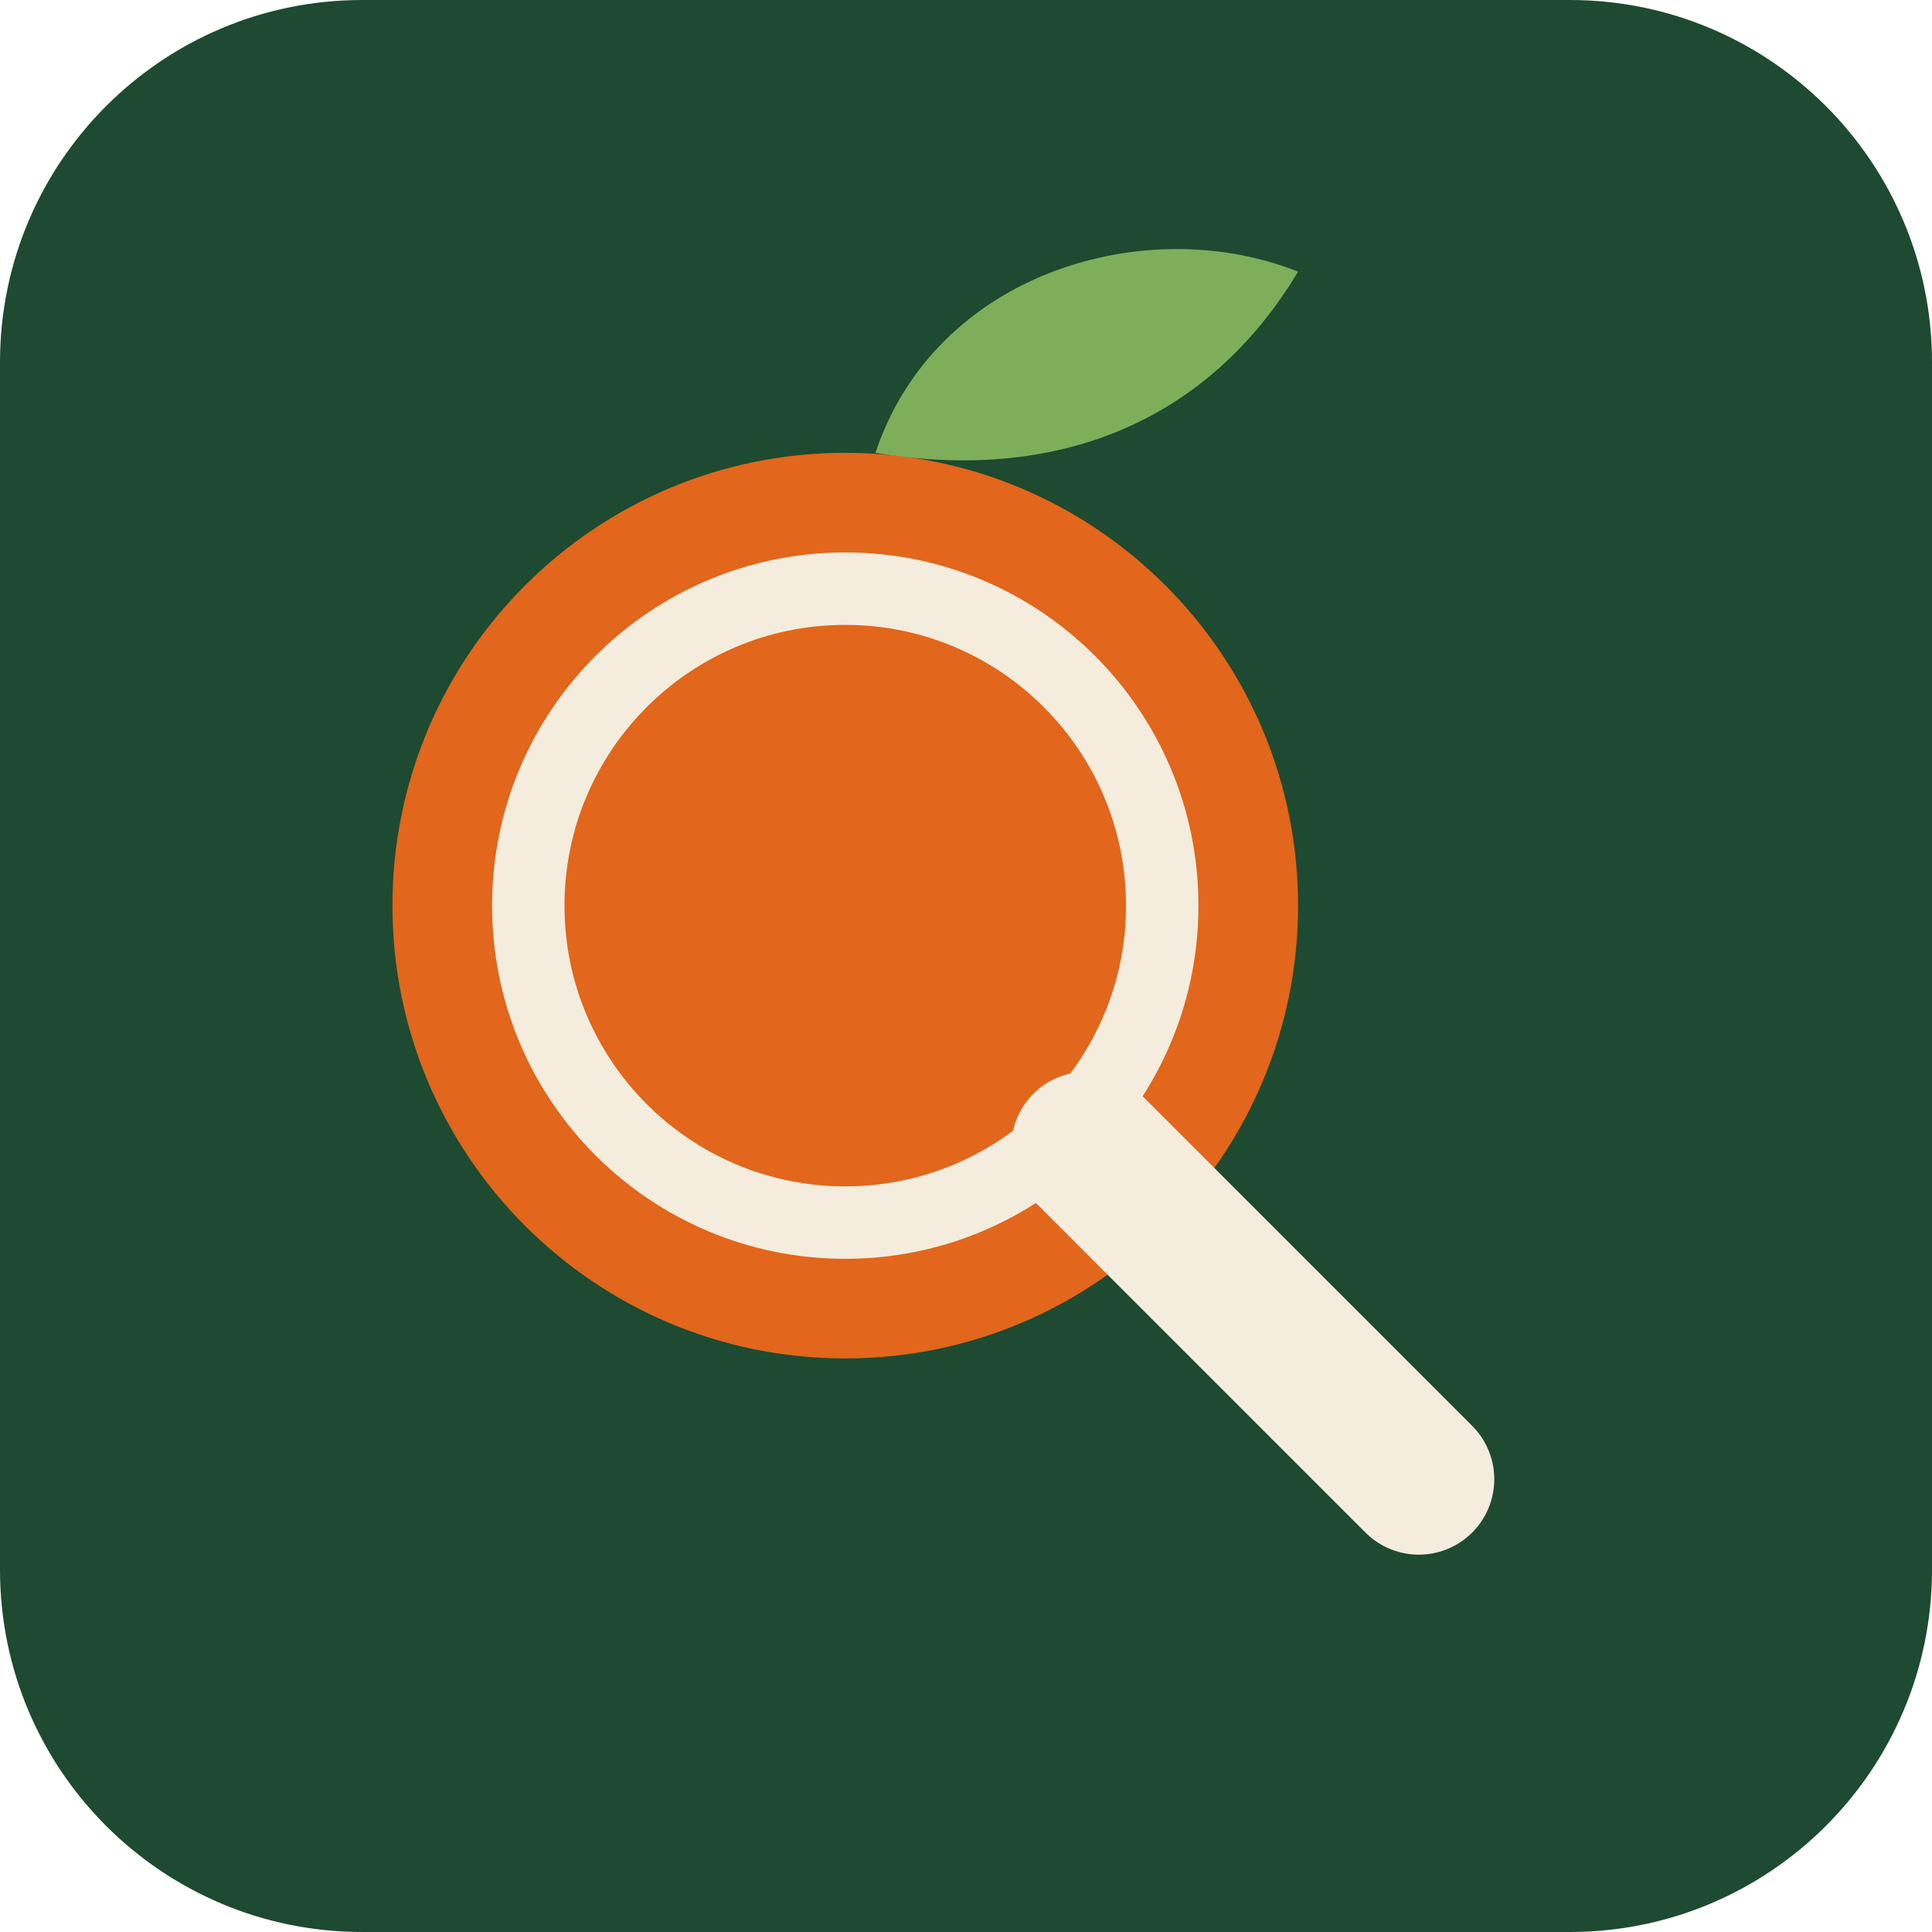
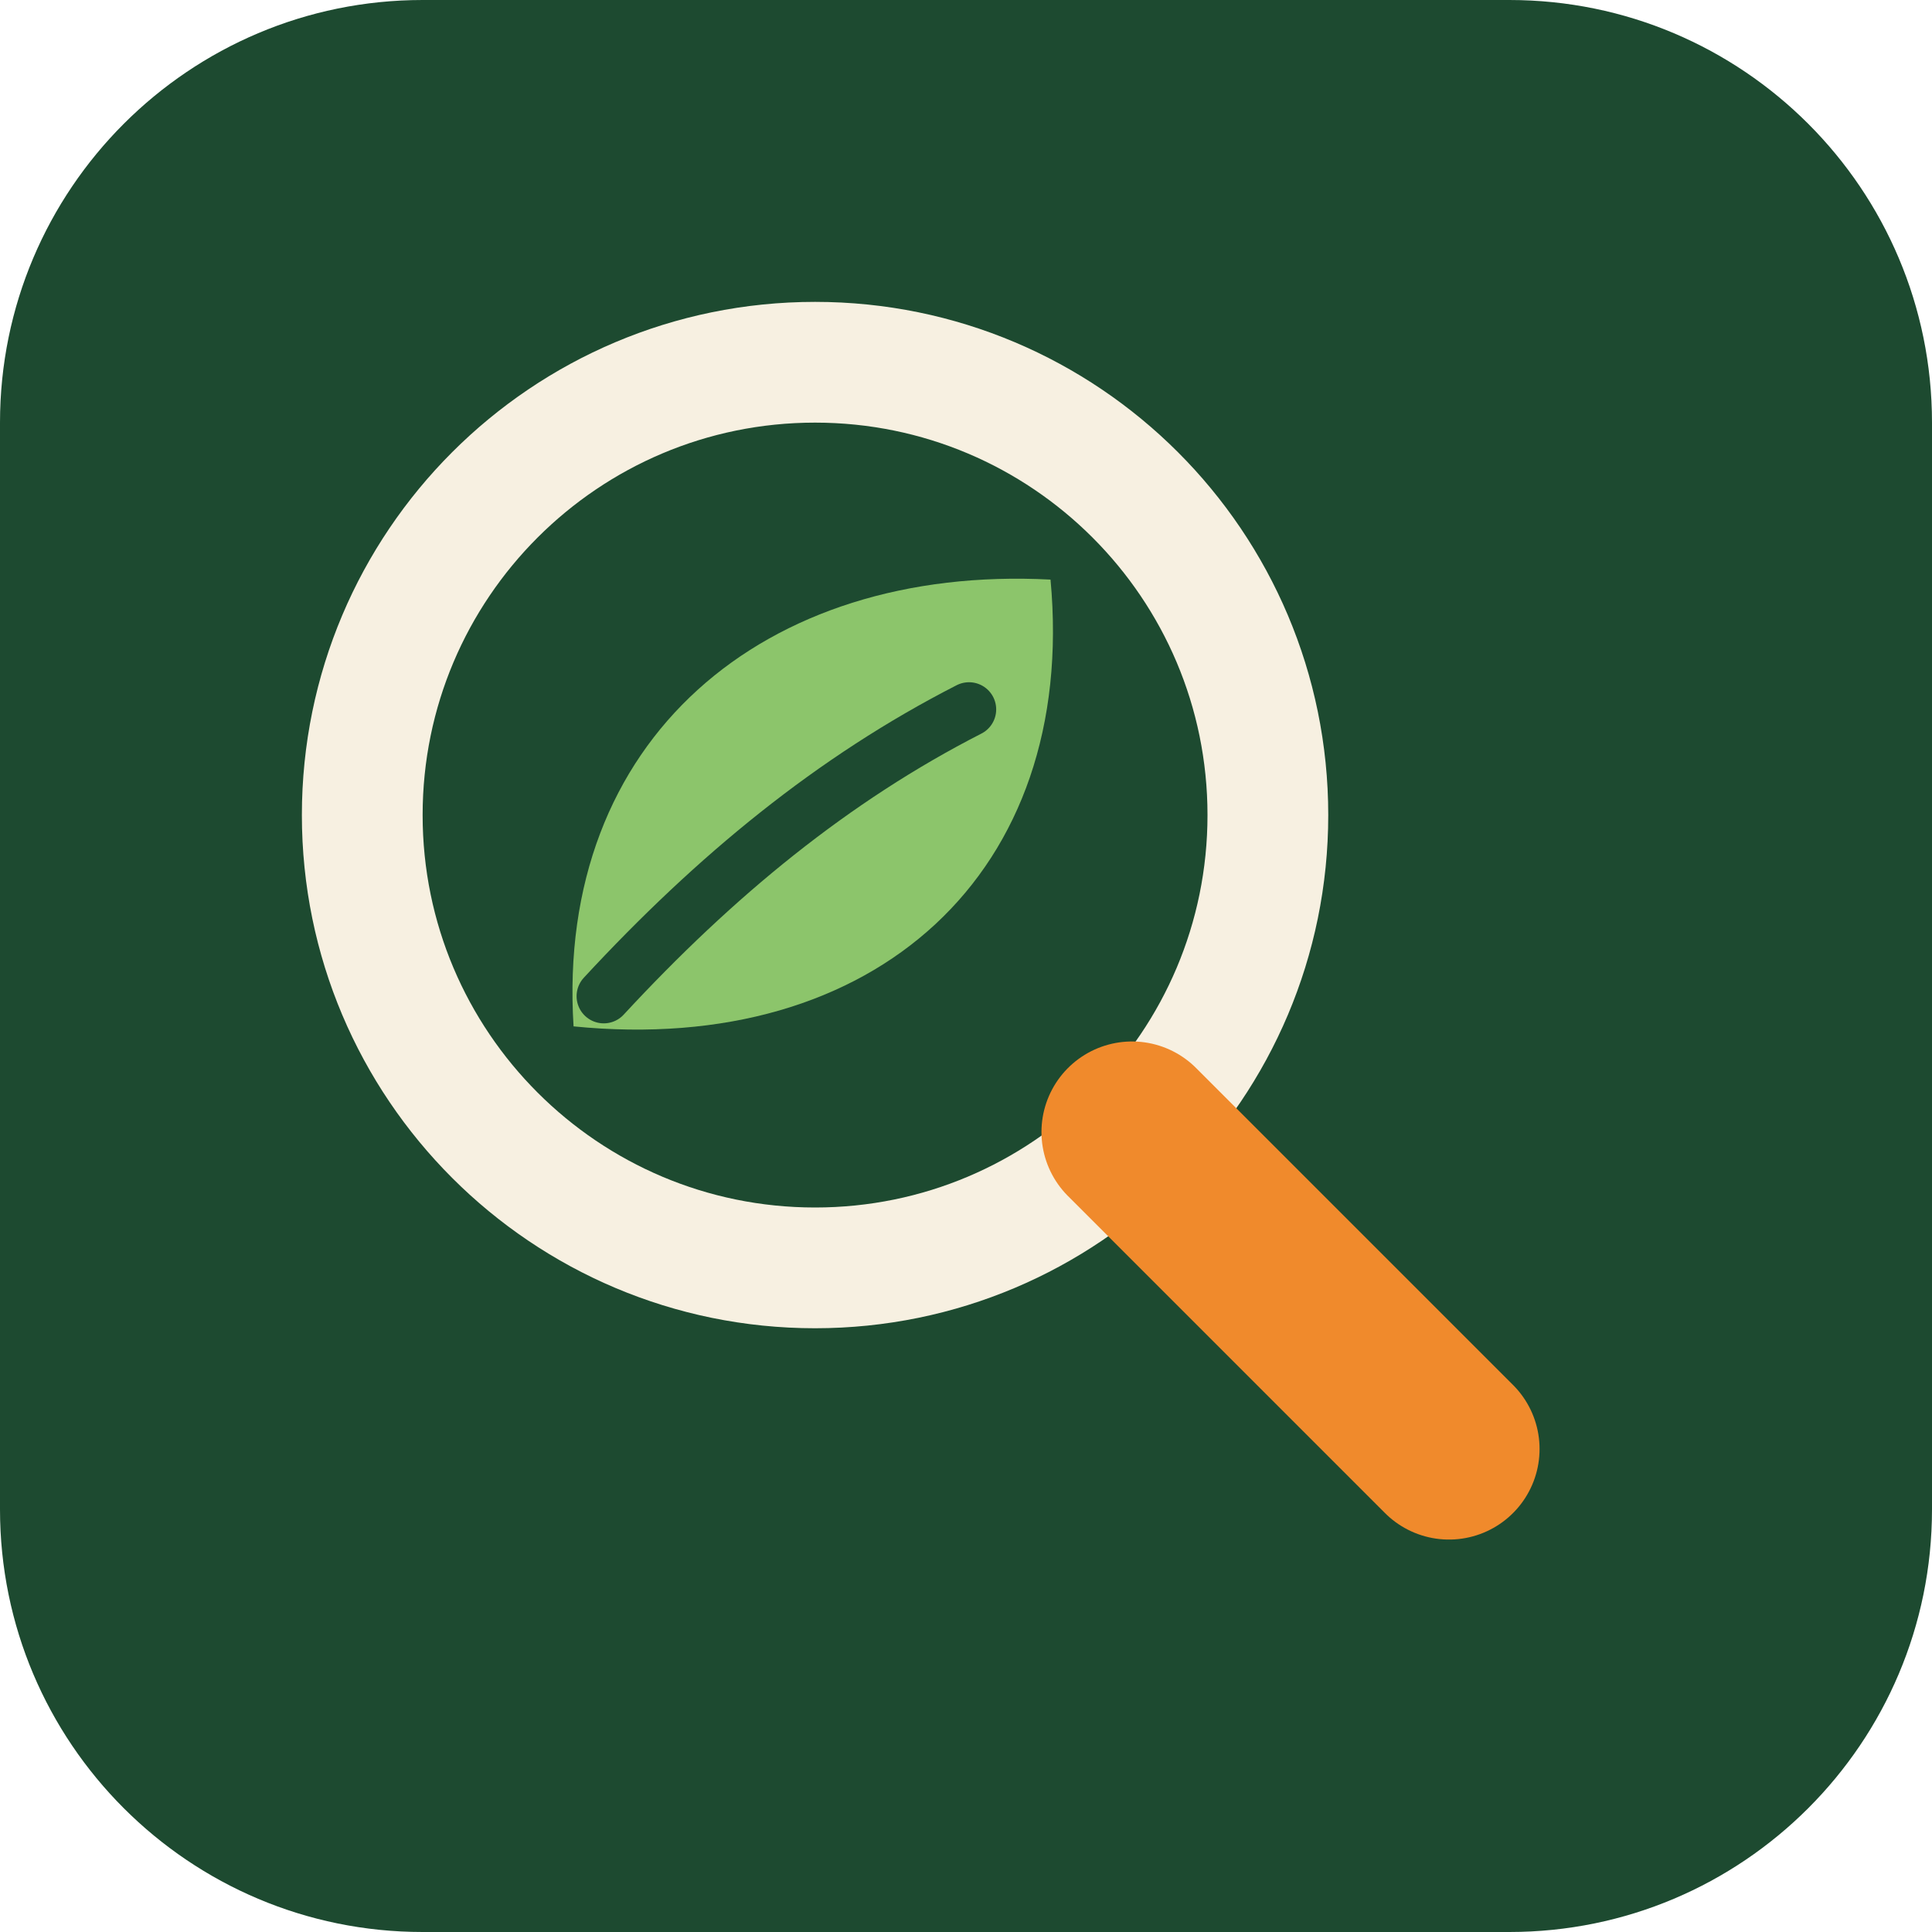
<svg xmlns="http://www.w3.org/2000/svg" viewBox="0 0 64 64">
-   <rect width="64" height="64" rx="12" fill="#1d4a30" />
-   <circle cx="28" cy="30" r="15" fill="#e2661b" />
-   <circle cx="28" cy="30" r="10.5" fill="none" stroke="#f4ecdd" stroke-width="2.4" />
-   <path d="M36 38l11 11" stroke="#f4ecdd" stroke-width="5" stroke-linecap="round" />
-   <path d="M29 15c2-6 9-8 14-6-3 5-8 7-14 6z" fill="#7fae5a" />
+   <rect width="64" height="64" rx="14" fill="#1d4a30" />
+   <circle cx="27" cy="27" r="15" fill="none" stroke="#f7f0e1" stroke-width="4" />
+   <path d="M37.5 37.5l10.5 10.5" stroke="#f08a2c" stroke-width="6" stroke-linecap="round" />
+   <path d="M19 34c-.6-9.5 6.3-15.3 15.8-14.8.9 9.7-5.8 15.8-15.8 14.8z" fill="#8cc56b" />
+   <path d="M20 33c3.7-4 7.6-7.2 12.1-9.5" stroke="#1d4a30" stroke-width="1.8" stroke-linecap="round" fill="none" />
</svg>
